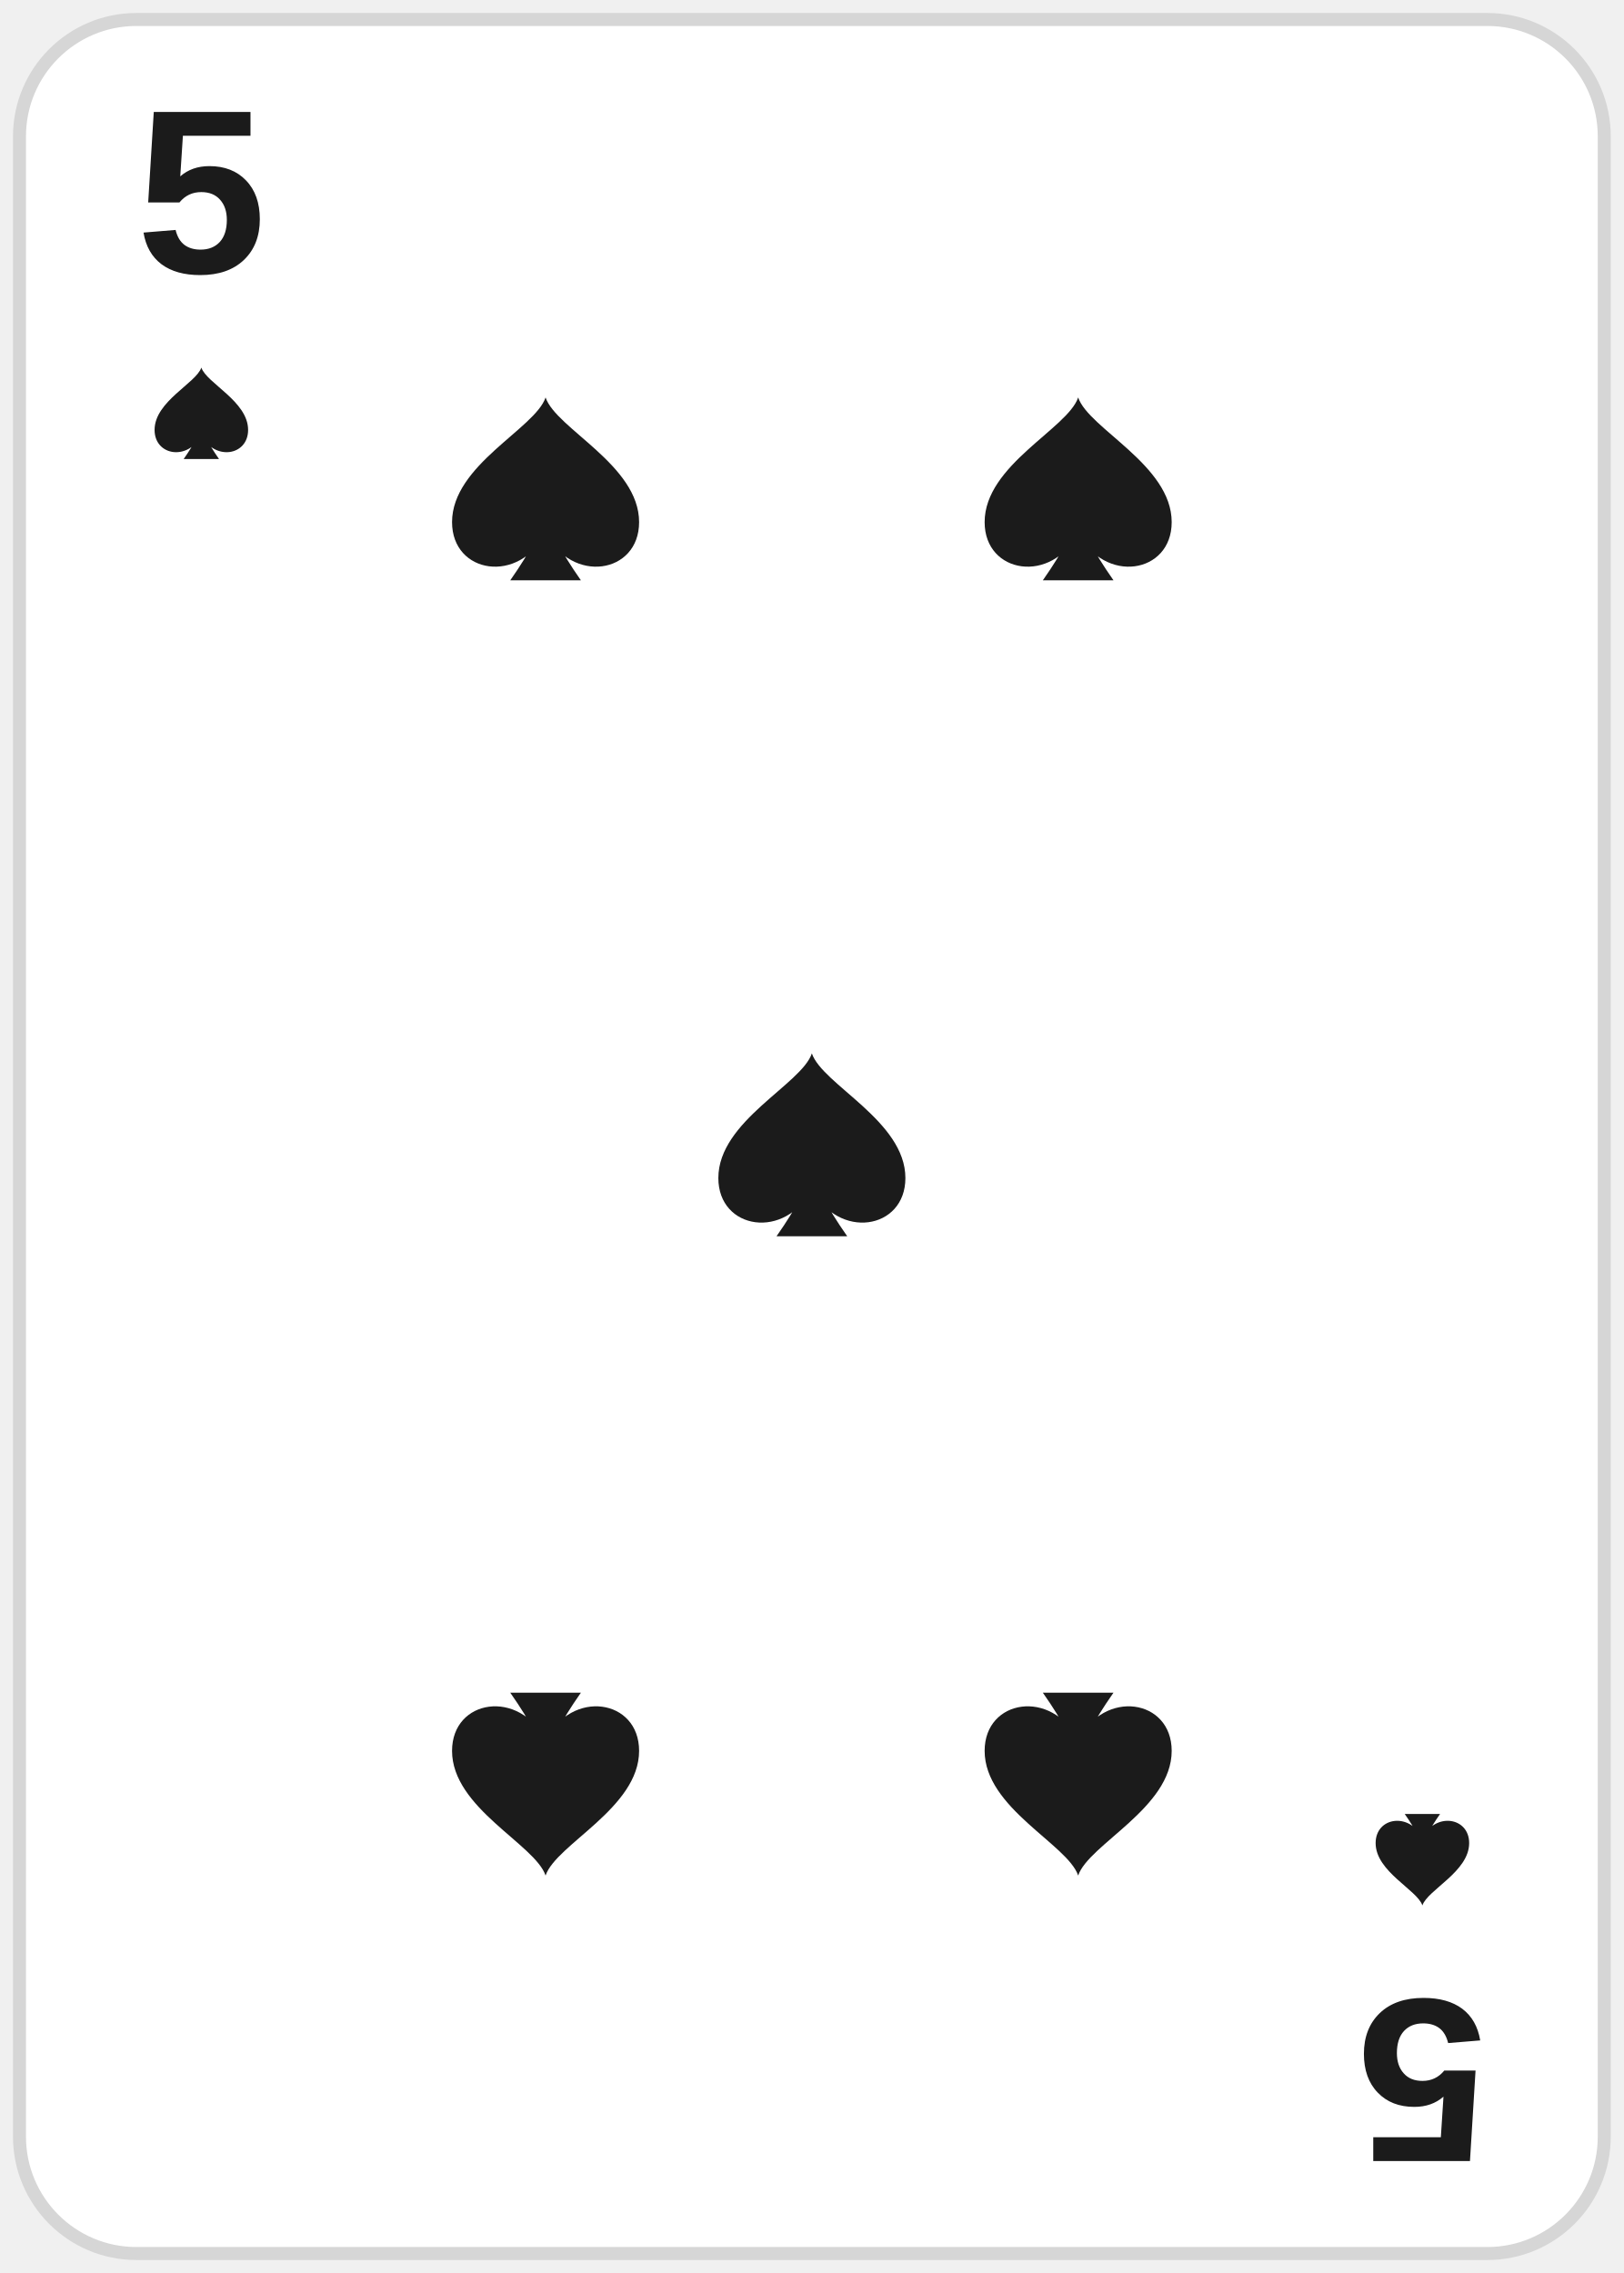
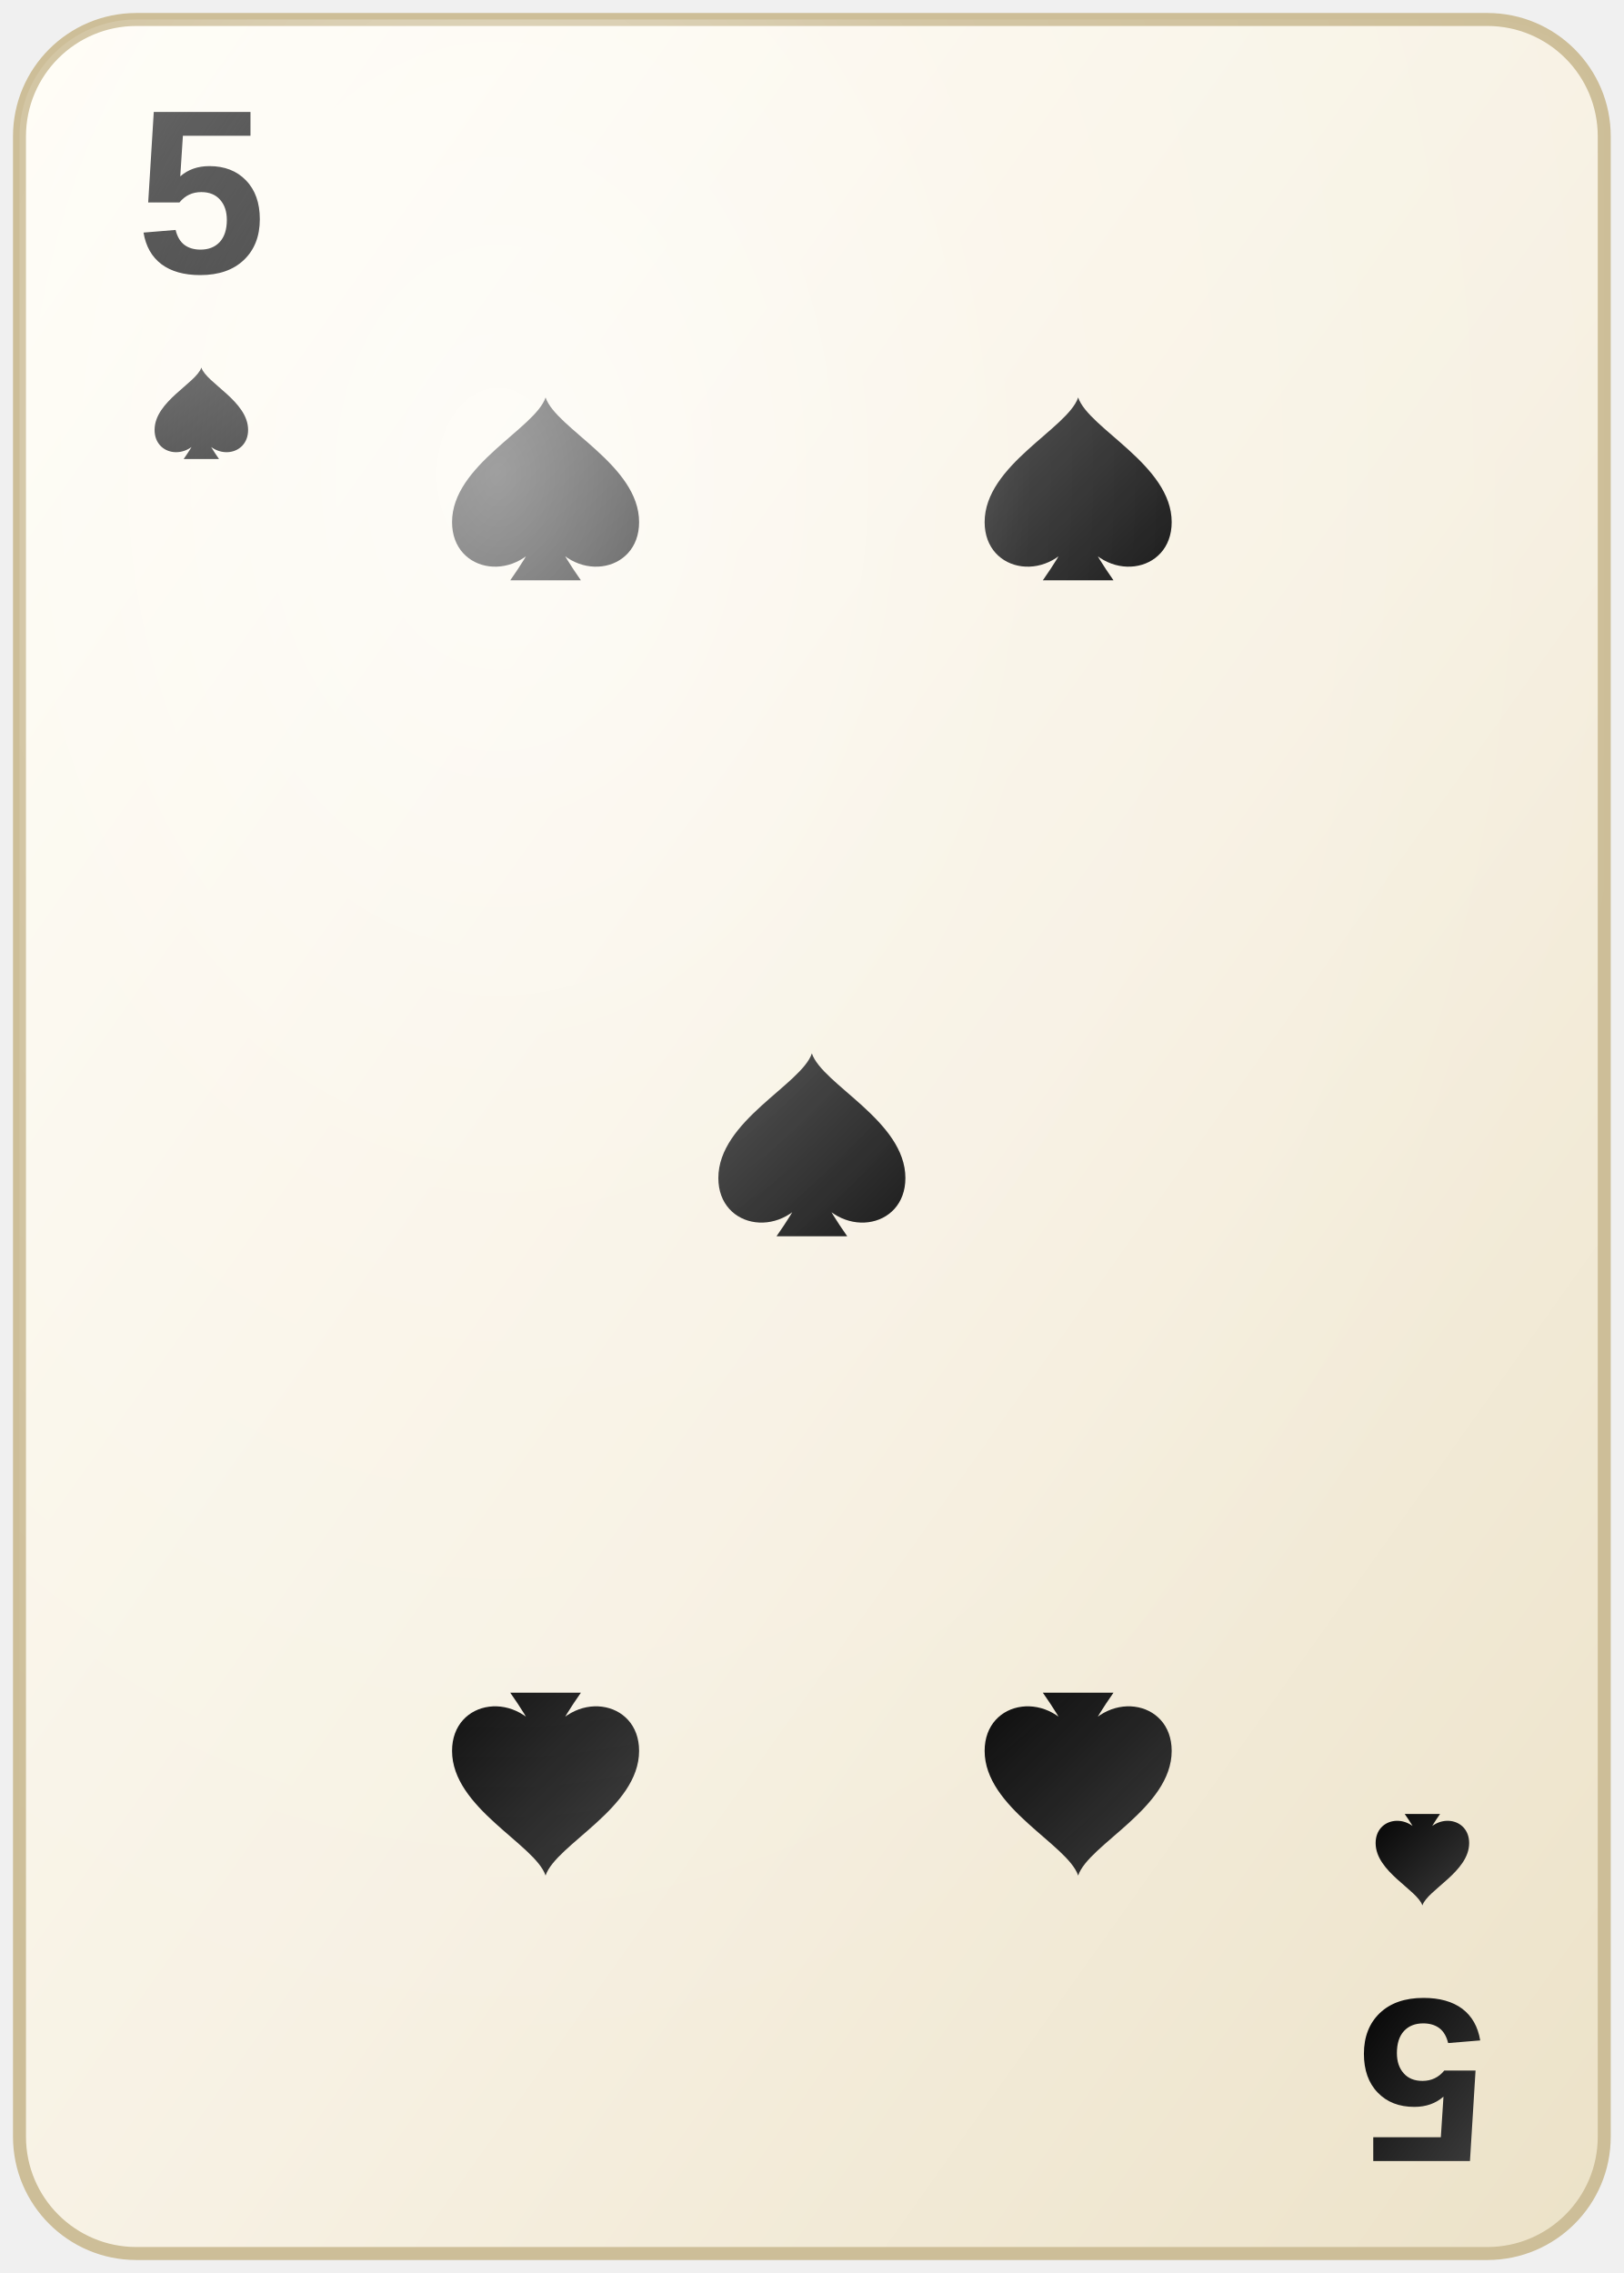
<svg xmlns="http://www.w3.org/2000/svg" viewBox="0 0 250 350" width="250" height="350">
-   <rect x="3" y="3" width="244" height="344" rx="18" fill="#ffffff" stroke="#d6d6d6" stroke-width="2" />
+   <defs>
+     <linearGradient id="faceGrad" x1="0%" y1="0%" x2="100%" y2="100%">
+       <stop offset="0%" stop-color="#fffdf6" />
+       <stop offset="55%" stop-color="#f7f1e3" />
+       <stop offset="100%" stop-color="#ece2c8" />
+     </linearGradient>
+     <radialGradient id="sheenGrad" cx="30%" cy="20%" r="75%">
+       <stop offset="0%" stop-color="#ffffff" stop-opacity="0.55" />
+       <stop offset="45%" stop-color="#ffffff" stop-opacity="0.12" />
+       <stop offset="100%" stop-color="#ffffff" stop-opacity="0" />
+     </radialGradient>
+     <linearGradient id="redInk" x1="0%" y1="0%" x2="100%" y2="100%">
+       <stop offset="0%" stop-color="#e2333f" />
+       <stop offset="100%" stop-color="#9c0f1d" />
+     </linearGradient>
+     <linearGradient id="blackInk" x1="0%" y1="0%" x2="100%" y2="100%">
+       <stop offset="0%" stop-color="#3c3c3c" />
+       <stop offset="100%" stop-color="#050505" />
+     </linearGradient>
+   </defs>
+   <rect x="3" y="3" width="244" height="344" rx="18" fill="url(#faceGrad)" stroke="#cdbe98" stroke-width="2" />
  <g transform="translate(31,42)">
-     <text x="0" y="0" text-anchor="middle" font-family="Arial, sans-serif" font-weight="700" font-size="36" fill="#1b1b1b">5</text>
-     <g transform="translate(0,21) scale(0.8)" fill="#1b1b1b">
+     <text x="0" y="0" text-anchor="middle" font-family="Arial, sans-serif" font-weight="700" font-size="36" fill="url(#blackInk)">5</text>
+     <g transform="translate(0,21) scale(0.8)" fill="url(#blackInk)">
      <path d="M0 -8 C 1 -5 9 -1.5 9 4 C 9 9 2.5 10 0 5 C -2.5 10 -9 9 -9 4 C -9 -1.5 -1 -5 0 -8 Z M -3.4 9.6 C -1.3 6.6 -0.6 5 0 3.1 C 0.6 5 1.3 6.6 3.4 9.6 Z" />
    </g>
  </g>
  <g transform="translate(219,308) rotate(180)">
-     <text x="0" y="0" text-anchor="middle" font-family="Arial, sans-serif" font-weight="700" font-size="36" fill="#1b1b1b">5</text>
-     <g transform="translate(0,21) scale(0.8)" fill="#1b1b1b">
+     <text x="0" y="0" text-anchor="middle" font-family="Arial, sans-serif" font-weight="700" font-size="36" fill="url(#blackInk)">5</text>
+     <g transform="translate(0,21) scale(0.8)" fill="url(#blackInk)">
      <path d="M0 -8 C 1 -5 9 -1.5 9 4 C 9 9 2.5 10 0 5 C -2.5 10 -9 9 -9 4 C -9 -1.5 -1 -5 0 -8 Z M -3.4 9.6 C -1.3 6.6 -0.6 5 0 3.1 C 0.6 5 1.3 6.6 3.4 9.6 Z" />
    </g>
  </g>
-   <g transform="translate(84.0,74.0) scale(1.6)" fill="#1b1b1b">
+   <g transform="translate(84.0,74.0) scale(1.6)" fill="url(#blackInk)">
    <path d="M0 -8 C 1 -5 9 -1.5 9 4 C 9 9 2.5 10 0 5 C -2.5 10 -9 9 -9 4 C -9 -1.5 -1 -5 0 -8 Z M -3.4 9.6 C -1.3 6.6 -0.6 5 0 3.1 C 0.6 5 1.3 6.6 3.4 9.6 Z" />
  </g>
-   <g transform="translate(166.0,74.0) scale(1.6)" fill="#1b1b1b">
+   <g transform="translate(166.0,74.0) scale(1.6)" fill="url(#blackInk)">
    <path d="M0 -8 C 1 -5 9 -1.5 9 4 C 9 9 2.5 10 0 5 C -2.5 10 -9 9 -9 4 C -9 -1.5 -1 -5 0 -8 Z M -3.4 9.6 C -1.3 6.6 -0.6 5 0 3.1 C 0.6 5 1.3 6.6 3.4 9.6 Z" />
  </g>
-   <g transform="translate(125.0,175.0) scale(1.6)" fill="#1b1b1b">
+   <g transform="translate(125.0,175.0) scale(1.6)" fill="url(#blackInk)">
    <path d="M0 -8 C 1 -5 9 -1.5 9 4 C 9 9 2.5 10 0 5 C -2.5 10 -9 9 -9 4 C -9 -1.5 -1 -5 0 -8 Z M -3.4 9.6 C -1.3 6.6 -0.6 5 0 3.1 C 0.6 5 1.3 6.6 3.4 9.6 Z" />
  </g>
-   <g transform="translate(84.0,276.0) scale(1.6) rotate(180)" fill="#1b1b1b">
+   <g transform="translate(84.0,276.0) scale(1.6) rotate(180)" fill="url(#blackInk)">
    <path d="M0 -8 C 1 -5 9 -1.5 9 4 C 9 9 2.5 10 0 5 C -2.5 10 -9 9 -9 4 C -9 -1.5 -1 -5 0 -8 Z M -3.4 9.6 C -1.3 6.6 -0.6 5 0 3.1 C 0.6 5 1.3 6.6 3.4 9.6 Z" />
  </g>
-   <g transform="translate(166.0,276.0) scale(1.6) rotate(180)" fill="#1b1b1b">
+   <g transform="translate(166.0,276.0) scale(1.6) rotate(180)" fill="url(#blackInk)">
    <path d="M0 -8 C 1 -5 9 -1.5 9 4 C 9 9 2.5 10 0 5 C -2.5 10 -9 9 -9 4 C -9 -1.5 -1 -5 0 -8 Z M -3.4 9.6 C -1.3 6.6 -0.6 5 0 3.1 C 0.6 5 1.3 6.6 3.4 9.6 Z" />
  </g>
+   <rect x="3" y="3" width="244" height="344" rx="18" fill="url(#sheenGrad)" />
</svg>
